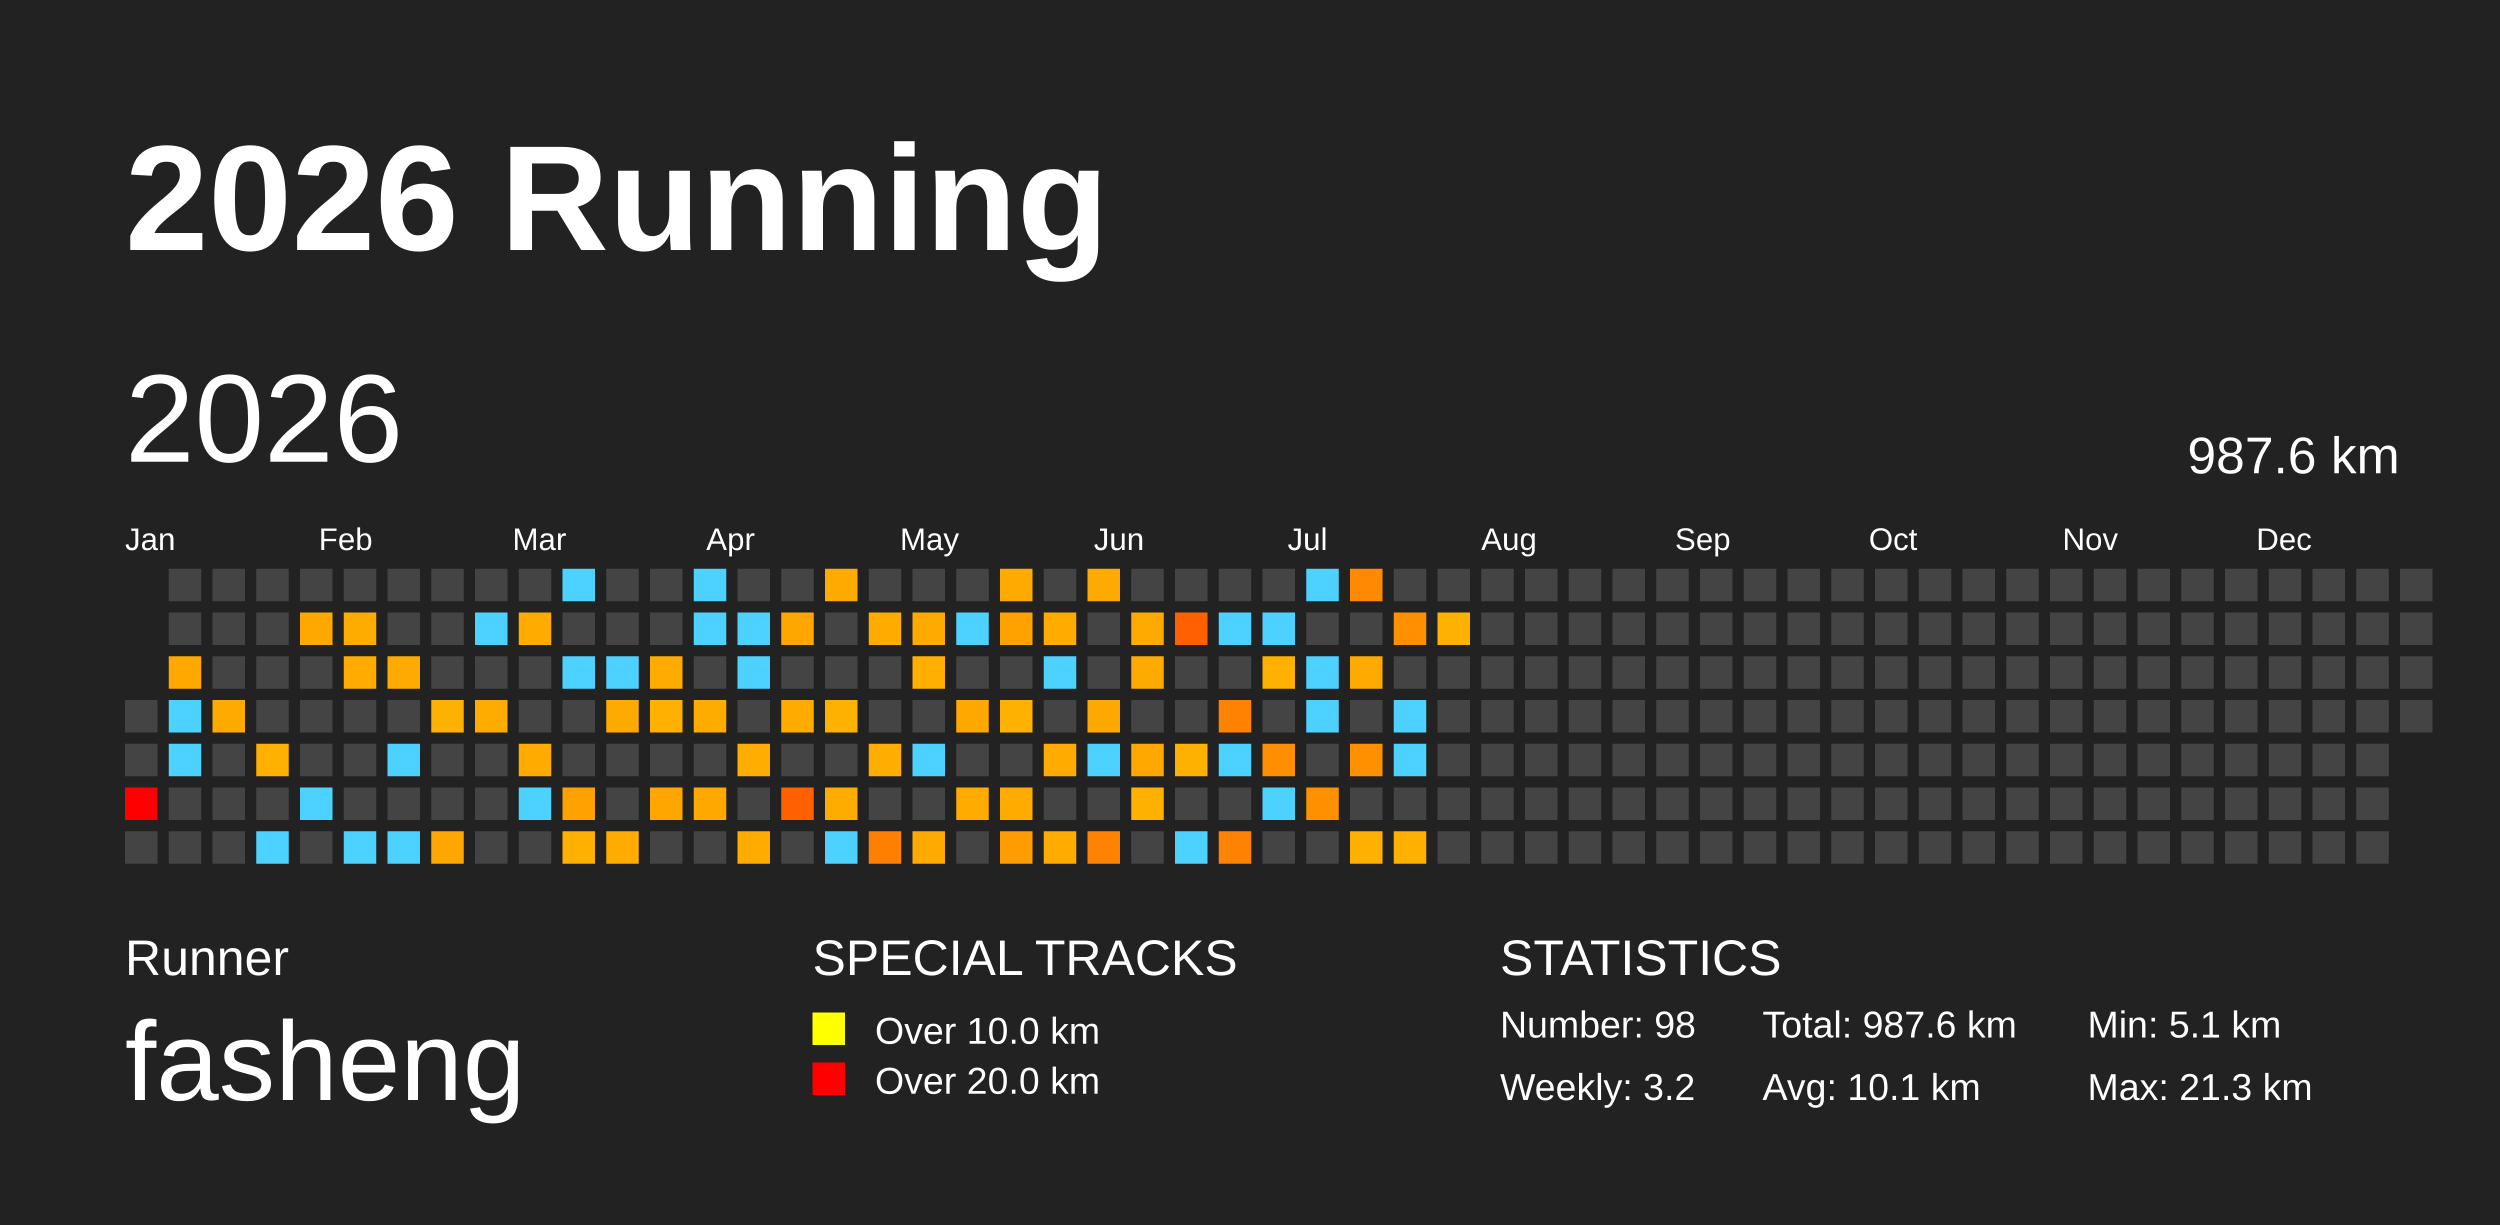
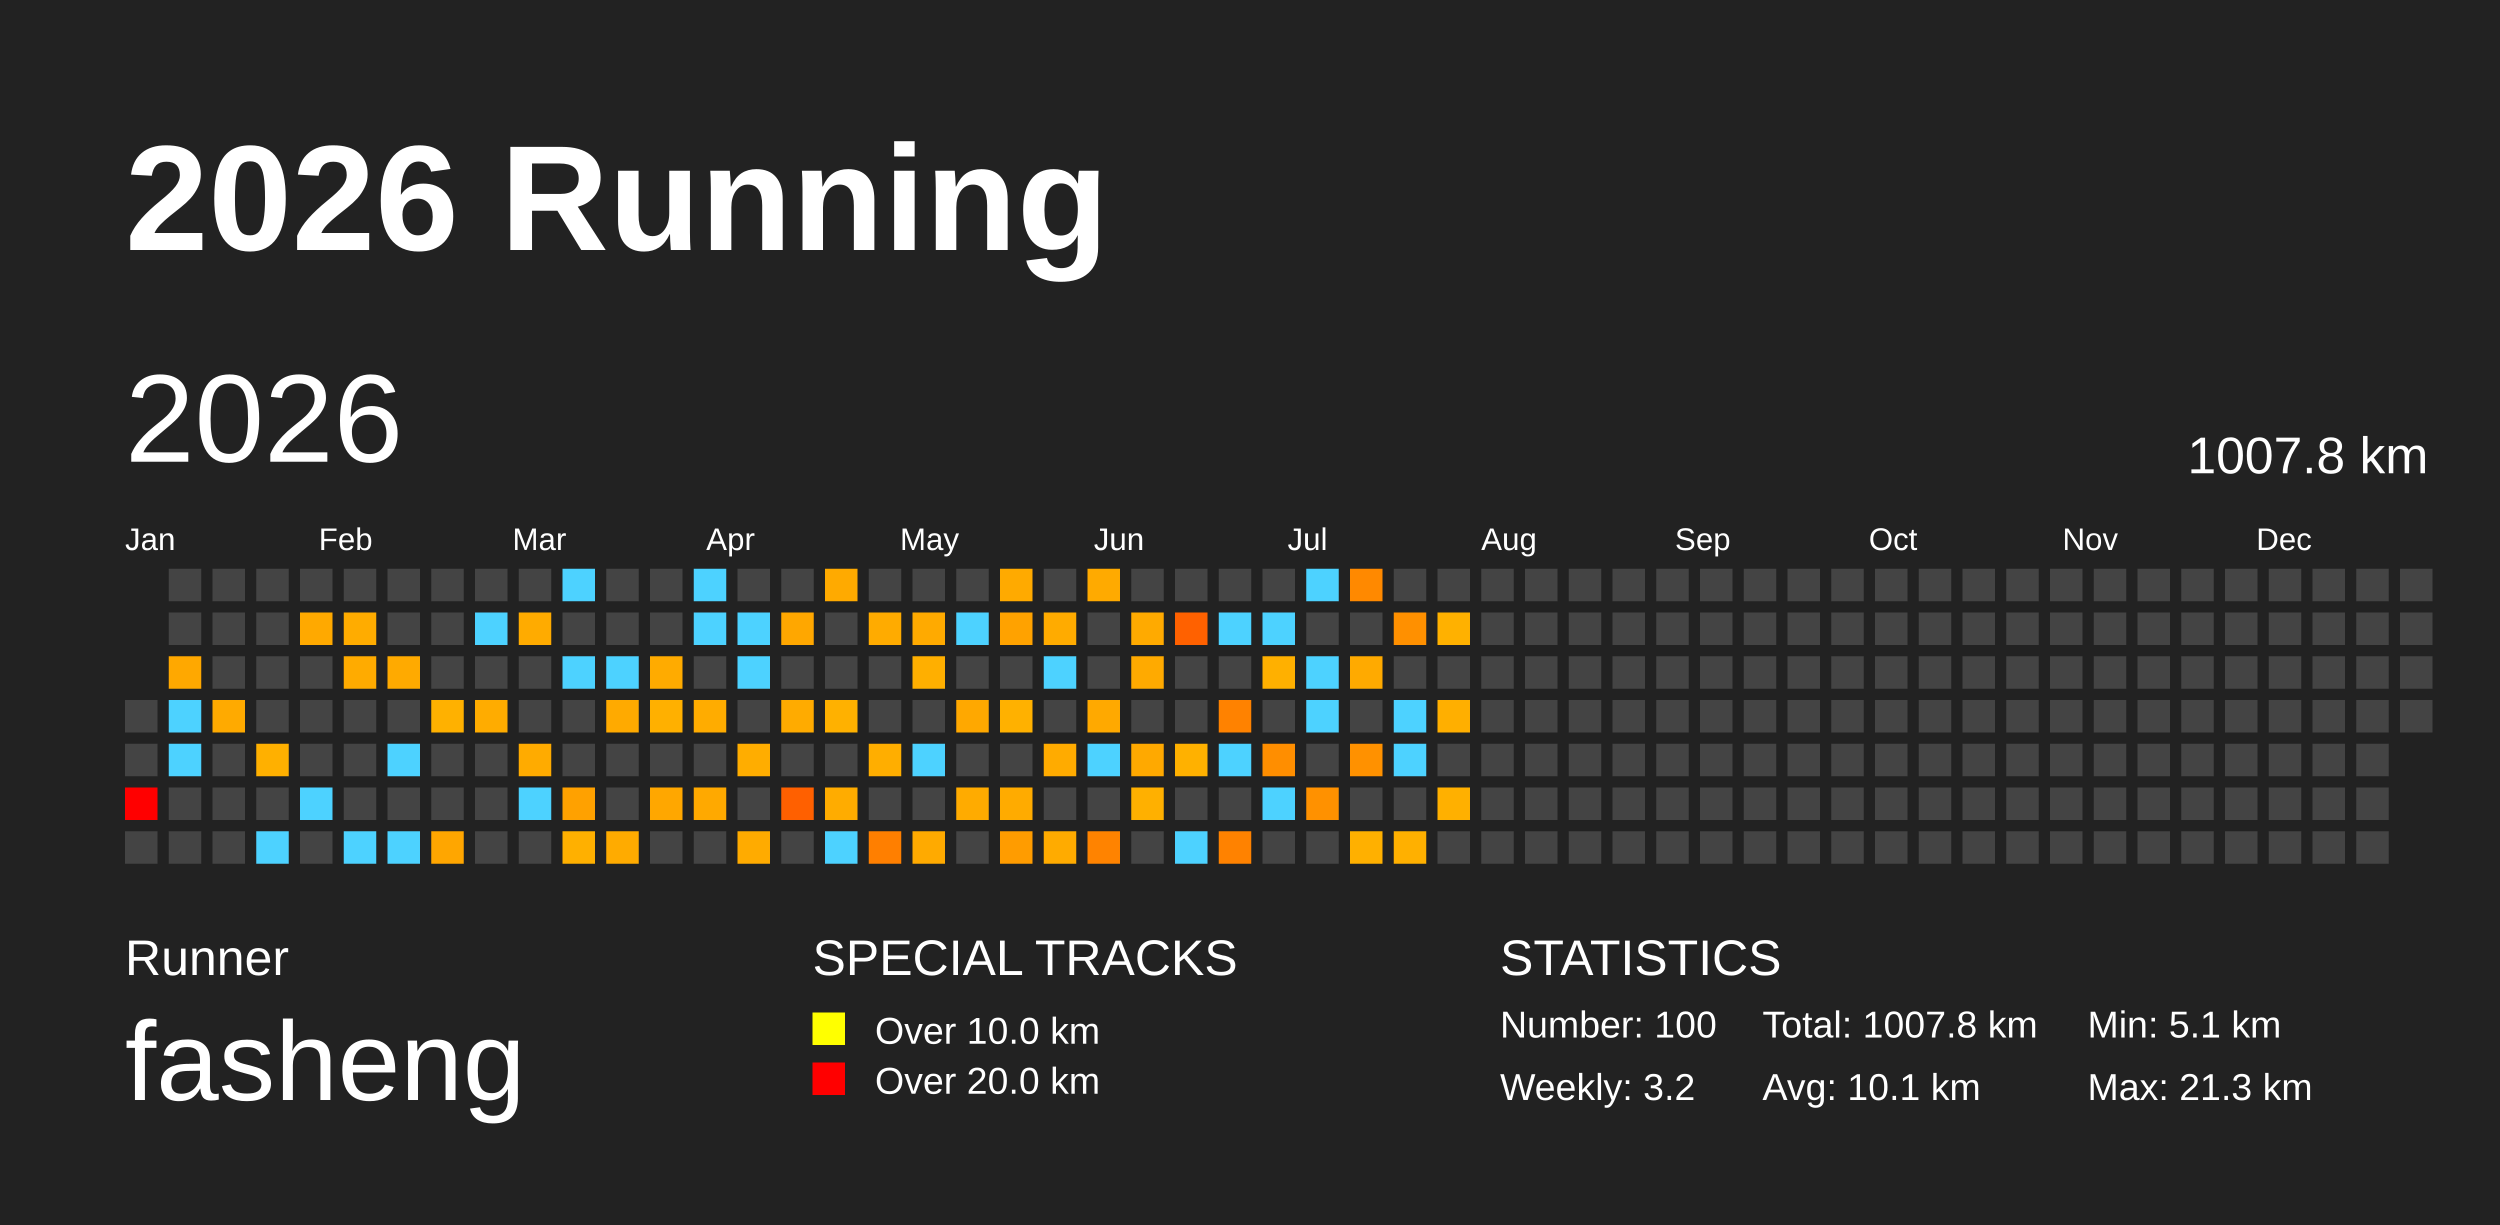
<svg xmlns="http://www.w3.org/2000/svg" baseProfile="full" height="98mm" version="1.1" viewBox="0,0,200,98" width="200mm">
  <defs />
  <rect fill="#222222" height="98" width="200" x="0" y="0" />
  <text fill="#FFFFFF" style="font-size:12px; font-family:Arial; font-weight:bold;" x="10" y="20">2026 Running</text>
  <text fill="#FFFFFF" style="font-size:4px; font-family:Arial" x="10" y="78">Runner</text>
  <text fill="#FFFFFF" style="font-size:9px; font-family:Arial" x="10" y="88">fasheng</text>
  <text fill="#FFFFFF" style="font-size:4px; font-family:Arial" x="65" y="78">SPECIAL TRACKS</text>
  <rect fill="yellow" height="2.6" width="2.6" x="65" y="81" />
  <text fill="#FFFFFF" style="font-size:3px; font-family:Arial" x="70" y="83.5">Over 10.0 km</text>
  <rect fill="red" height="2.6" width="2.6" x="65" y="85" />
  <text fill="#FFFFFF" style="font-size:3px; font-family:Arial" x="70" y="87.5">Over 20.0 km</text>
  <text fill="#FFFFFF" style="font-size:4px; font-family:Arial" x="120" y="78">STATISTICS</text>
-   <text fill="#FFFFFF" style="font-size:3px; font-family:Arial" x="120" y="83">Number: 98</text>
+   <text fill="#FFFFFF" style="font-size:3px; font-family:Arial" x="120" y="83">Number: 100</text>
  <text fill="#FFFFFF" style="font-size:3px; font-family:Arial" x="120" y="88">Weekly: 3.2</text>
-   <text fill="#FFFFFF" style="font-size:3px; font-family:Arial" x="141" y="83">Total: 987.6 km</text>
+   <text fill="#FFFFFF" style="font-size:3px; font-family:Arial" x="141" y="83">Total: 1007.8 km</text>
  <text fill="#FFFFFF" style="font-size:3px; font-family:Arial" x="141" y="88">Avg: 10.1 km</text>
  <text fill="#FFFFFF" style="font-size:3px; font-family:Arial" x="167" y="83">Min: 5.1 km</text>
  <text fill="#FFFFFF" style="font-size:3px; font-family:Arial" x="167" y="88">Max: 21.3 km</text>
  <text dominant-baseline="hanging" fill="#FFFFFF" style="font-size:10.0px; font-family:Arial;" x="10" y="30">2026</text>
-   <text dominant-baseline="hanging" fill="#FFFFFF" style="font-size:4.125px; font-family:Arial;" x="175" y="35">987.6 km</text>
+   <text dominant-baseline="hanging" fill="#FFFFFF" style="font-size:4.125px; font-family:Arial;" x="175" y="35">1007.8 km</text>
  <text fill="#FFFFFF" style="font-size:2.5px; font-family:Arial" x="10.0" y="44">Jan</text>
  <text fill="#FFFFFF" style="font-size:2.5px; font-family:Arial" x="25.5" y="44">Feb</text>
  <text fill="#FFFFFF" style="font-size:2.5px; font-family:Arial" x="41.0" y="44">Mar</text>
  <text fill="#FFFFFF" style="font-size:2.5px; font-family:Arial" x="56.5" y="44">Apr</text>
  <text fill="#FFFFFF" style="font-size:2.5px; font-family:Arial" x="72.0" y="44">May</text>
  <text fill="#FFFFFF" style="font-size:2.5px; font-family:Arial" x="87.5" y="44">Jun</text>
  <text fill="#FFFFFF" style="font-size:2.5px; font-family:Arial" x="103.0" y="44">Jul</text>
  <text fill="#FFFFFF" style="font-size:2.5px; font-family:Arial" x="118.5" y="44">Aug</text>
  <text fill="#FFFFFF" style="font-size:2.5px; font-family:Arial" x="134.0" y="44">Sep</text>
  <text fill="#FFFFFF" style="font-size:2.5px; font-family:Arial" x="149.5" y="44">Oct</text>
  <text fill="#FFFFFF" style="font-size:2.5px; font-family:Arial" x="165.0" y="44">Nov</text>
  <text fill="#FFFFFF" style="font-size:2.5px; font-family:Arial" x="180.5" y="44">Dec</text>
  <rect fill="#444444" height="2.6" width="2.6" x="10.0" y="56.0" />
  <rect fill="#444444" height="2.6" width="2.6" x="10.0" y="59.5" />
  <rect fill="red" height="2.6" width="2.6" x="10.0" y="63.0" />
  <rect fill="#444444" height="2.6" width="2.6" x="10.0" y="66.5" />
  <rect fill="#444444" height="2.6" width="2.6" x="13.5" y="45.5" />
  <rect fill="#444444" height="2.6" width="2.6" x="13.5" y="49.0" />
  <rect fill="#ffa800" height="2.6" width="2.6" x="13.5" y="52.5" />
  <rect fill="#4dd2ff" height="2.6" width="2.6" x="13.5" y="56.0" />
  <rect fill="#4dd2ff" height="2.6" width="2.6" x="13.5" y="59.5" />
  <rect fill="#444444" height="2.6" width="2.6" x="13.5" y="63.0" />
  <rect fill="#444444" height="2.6" width="2.6" x="13.5" y="66.5" />
  <rect fill="#444444" height="2.6" width="2.6" x="17.0" y="45.5" />
  <rect fill="#444444" height="2.6" width="2.6" x="17.0" y="49.0" />
  <rect fill="#444444" height="2.6" width="2.6" x="17.0" y="52.5" />
  <rect fill="#ffaa00" height="2.6" width="2.6" x="17.0" y="56.0" />
  <rect fill="#444444" height="2.6" width="2.6" x="17.0" y="59.5" />
  <rect fill="#444444" height="2.6" width="2.6" x="17.0" y="63.0" />
  <rect fill="#444444" height="2.6" width="2.6" x="17.0" y="66.5" />
  <rect fill="#444444" height="2.6" width="2.6" x="20.5" y="45.5" />
  <rect fill="#444444" height="2.6" width="2.6" x="20.5" y="49.0" />
  <rect fill="#444444" height="2.6" width="2.6" x="20.5" y="52.5" />
  <rect fill="#444444" height="2.6" width="2.6" x="20.5" y="56.0" />
  <rect fill="#ffb000" height="2.6" width="2.6" x="20.5" y="59.5" />
  <rect fill="#444444" height="2.6" width="2.6" x="20.5" y="63.0" />
  <rect fill="#4dd2ff" height="2.6" width="2.6" x="20.5" y="66.5" />
  <rect fill="#444444" height="2.6" width="2.6" x="24.0" y="45.5" />
  <rect fill="#ffa900" height="2.6" width="2.6" x="24.0" y="49.0" />
  <rect fill="#444444" height="2.6" width="2.6" x="24.0" y="52.5" />
  <rect fill="#444444" height="2.6" width="2.6" x="24.0" y="56.0" />
  <rect fill="#444444" height="2.6" width="2.6" x="24.0" y="59.5" />
  <rect fill="#4dd2ff" height="2.6" width="2.6" x="24.0" y="63.0" />
  <rect fill="#444444" height="2.6" width="2.6" x="24.0" y="66.5" />
  <rect fill="#444444" height="2.6" width="2.6" x="27.5" y="45.5" />
  <rect fill="#ffac00" height="2.6" width="2.6" x="27.5" y="49.0" />
  <rect fill="#ffab00" height="2.6" width="2.6" x="27.5" y="52.5" />
  <rect fill="#444444" height="2.6" width="2.6" x="27.5" y="56.0" />
  <rect fill="#444444" height="2.6" width="2.6" x="27.5" y="59.5" />
  <rect fill="#444444" height="2.6" width="2.6" x="27.5" y="63.0" />
  <rect fill="#4dd2ff" height="2.6" width="2.6" x="27.5" y="66.5" />
  <rect fill="#444444" height="2.6" width="2.6" x="31.0" y="45.5" />
  <rect fill="#444444" height="2.6" width="2.6" x="31.0" y="49.0" />
  <rect fill="#ffaa00" height="2.6" width="2.6" x="31.0" y="52.5" />
  <rect fill="#444444" height="2.6" width="2.6" x="31.0" y="56.0" />
  <rect fill="#4dd2ff" height="2.6" width="2.6" x="31.0" y="59.5" />
  <rect fill="#444444" height="2.6" width="2.6" x="31.0" y="63.0" />
  <rect fill="#4dd2ff" height="2.6" width="2.6" x="31.0" y="66.5" />
  <rect fill="#444444" height="2.6" width="2.6" x="34.5" y="45.5" />
  <rect fill="#444444" height="2.6" width="2.6" x="34.5" y="49.0" />
  <rect fill="#444444" height="2.6" width="2.6" x="34.5" y="52.5" />
  <rect fill="#ffb100" height="2.6" width="2.6" x="34.5" y="56.0" />
  <rect fill="#444444" height="2.6" width="2.6" x="34.5" y="59.5" />
  <rect fill="#444444" height="2.6" width="2.6" x="34.5" y="63.0" />
  <rect fill="#ffa600" height="2.6" width="2.6" x="34.5" y="66.5" />
  <rect fill="#444444" height="2.6" width="2.6" x="38.0" y="45.5" />
  <rect fill="#4dd2ff" height="2.6" width="2.6" x="38.0" y="49.0" />
  <rect fill="#444444" height="2.6" width="2.6" x="38.0" y="52.5" />
  <rect fill="#ffac00" height="2.6" width="2.6" x="38.0" y="56.0" />
  <rect fill="#444444" height="2.6" width="2.6" x="38.0" y="59.5" />
  <rect fill="#444444" height="2.6" width="2.6" x="38.0" y="63.0" />
  <rect fill="#444444" height="2.6" width="2.6" x="38.0" y="66.5" />
  <rect fill="#444444" height="2.6" width="2.6" x="41.5" y="45.5" />
  <rect fill="#ffab00" height="2.6" width="2.6" x="41.5" y="49.0" />
  <rect fill="#444444" height="2.6" width="2.6" x="41.5" y="52.5" />
  <rect fill="#444444" height="2.6" width="2.6" x="41.5" y="56.0" />
  <rect fill="#ffab00" height="2.6" width="2.6" x="41.5" y="59.5" />
  <rect fill="#4dd2ff" height="2.6" width="2.6" x="41.5" y="63.0" />
  <rect fill="#444444" height="2.6" width="2.6" x="41.5" y="66.5" />
  <rect fill="#4dd2ff" height="2.6" width="2.6" x="45.0" y="45.5" />
  <rect fill="#444444" height="2.6" width="2.6" x="45.0" y="49.0" />
  <rect fill="#4dd2ff" height="2.6" width="2.6" x="45.0" y="52.5" />
  <rect fill="#444444" height="2.6" width="2.6" x="45.0" y="56.0" />
  <rect fill="#444444" height="2.6" width="2.6" x="45.0" y="59.5" />
  <rect fill="#ffa100" height="2.6" width="2.6" x="45.0" y="63.0" />
  <rect fill="#ffb000" height="2.6" width="2.6" x="45.0" y="66.5" />
  <rect fill="#444444" height="2.6" width="2.6" x="48.5" y="45.5" />
  <rect fill="#444444" height="2.6" width="2.6" x="48.5" y="49.0" />
  <rect fill="#4dd2ff" height="2.6" width="2.6" x="48.5" y="52.5" />
  <rect fill="#ffaa00" height="2.6" width="2.6" x="48.5" y="56.0" />
  <rect fill="#444444" height="2.6" width="2.6" x="48.5" y="59.5" />
  <rect fill="#444444" height="2.6" width="2.6" x="48.5" y="63.0" />
  <rect fill="#ffab00" height="2.6" width="2.6" x="48.5" y="66.5" />
  <rect fill="#444444" height="2.6" width="2.6" x="52.0" y="45.5" />
  <rect fill="#444444" height="2.6" width="2.6" x="52.0" y="49.0" />
  <rect fill="#ffab00" height="2.6" width="2.6" x="52.0" y="52.5" />
  <rect fill="#ffb000" height="2.6" width="2.6" x="52.0" y="56.0" />
  <rect fill="#444444" height="2.6" width="2.6" x="52.0" y="59.5" />
  <rect fill="#ffa700" height="2.6" width="2.6" x="52.0" y="63.0" />
  <rect fill="#444444" height="2.6" width="2.6" x="52.0" y="66.5" />
  <rect fill="#4dd2ff" height="2.6" width="2.6" x="55.5" y="45.5" />
  <rect fill="#4dd2ff" height="2.6" width="2.6" x="55.5" y="49.0" />
  <rect fill="#444444" height="2.6" width="2.6" x="55.5" y="52.5" />
  <rect fill="#ffac00" height="2.6" width="2.6" x="55.5" y="56.0" />
  <rect fill="#444444" height="2.6" width="2.6" x="55.5" y="59.5" />
  <rect fill="#ffa900" height="2.6" width="2.6" x="55.5" y="63.0" />
  <rect fill="#444444" height="2.6" width="2.6" x="55.5" y="66.5" />
  <rect fill="#444444" height="2.6" width="2.6" x="59.0" y="45.5" />
  <rect fill="#4dd2ff" height="2.6" width="2.6" x="59.0" y="49.0" />
  <rect fill="#4dd2ff" height="2.6" width="2.6" x="59.0" y="52.5" />
  <rect fill="#444444" height="2.6" width="2.6" x="59.0" y="56.0" />
  <rect fill="#ffad00" height="2.6" width="2.6" x="59.0" y="59.5" />
  <rect fill="#444444" height="2.6" width="2.6" x="59.0" y="63.0" />
  <rect fill="#ffab00" height="2.6" width="2.6" x="59.0" y="66.5" />
  <rect fill="#444444" height="2.6" width="2.6" x="62.5" y="45.5" />
  <rect fill="#ffa700" height="2.6" width="2.6" x="62.5" y="49.0" />
  <rect fill="#444444" height="2.6" width="2.6" x="62.5" y="52.5" />
  <rect fill="#ffab00" height="2.6" width="2.6" x="62.5" y="56.0" />
  <rect fill="#444444" height="2.6" width="2.6" x="62.5" y="59.5" />
  <rect fill="#ff6000" height="2.6" width="2.6" x="62.5" y="63.0" />
  <rect fill="#444444" height="2.6" width="2.6" x="62.5" y="66.5" />
  <rect fill="#ffaa00" height="2.6" width="2.6" x="66.0" y="45.5" />
  <rect fill="#444444" height="2.6" width="2.6" x="66.0" y="49.0" />
  <rect fill="#444444" height="2.6" width="2.6" x="66.0" y="52.5" />
  <rect fill="#ffb100" height="2.6" width="2.6" x="66.0" y="56.0" />
  <rect fill="#444444" height="2.6" width="2.6" x="66.0" y="59.5" />
  <rect fill="#ffac00" height="2.6" width="2.6" x="66.0" y="63.0" />
  <rect fill="#4dd2ff" height="2.6" width="2.6" x="66.0" y="66.5" />
  <rect fill="#444444" height="2.6" width="2.6" x="69.5" y="45.5" />
  <rect fill="#ffab00" height="2.6" width="2.6" x="69.5" y="49.0" />
  <rect fill="#444444" height="2.6" width="2.6" x="69.5" y="52.5" />
  <rect fill="#444444" height="2.6" width="2.6" x="69.5" y="56.0" />
  <rect fill="#ffae00" height="2.6" width="2.6" x="69.5" y="59.5" />
  <rect fill="#444444" height="2.6" width="2.6" x="69.5" y="63.0" />
  <rect fill="#ff7f00" height="2.6" width="2.6" x="69.5" y="66.5" />
  <rect fill="#444444" height="2.6" width="2.6" x="73.0" y="45.5" />
  <rect fill="#ffaa00" height="2.6" width="2.6" x="73.0" y="49.0" />
  <rect fill="#ffaf00" height="2.6" width="2.6" x="73.0" y="52.5" />
  <rect fill="#444444" height="2.6" width="2.6" x="73.0" y="56.0" />
  <rect fill="#4dd2ff" height="2.6" width="2.6" x="73.0" y="59.5" />
  <rect fill="#444444" height="2.6" width="2.6" x="73.0" y="63.0" />
  <rect fill="#ffaa00" height="2.6" width="2.6" x="73.0" y="66.5" />
  <rect fill="#444444" height="2.6" width="2.6" x="76.5" y="45.5" />
  <rect fill="#4dd2ff" height="2.6" width="2.6" x="76.5" y="49.0" />
  <rect fill="#444444" height="2.6" width="2.6" x="76.5" y="52.5" />
  <rect fill="#ffa800" height="2.6" width="2.6" x="76.5" y="56.0" />
  <rect fill="#444444" height="2.6" width="2.6" x="76.5" y="59.5" />
  <rect fill="#ffab00" height="2.6" width="2.6" x="76.5" y="63.0" />
  <rect fill="#444444" height="2.6" width="2.6" x="76.5" y="66.5" />
  <rect fill="#ffaa00" height="2.6" width="2.6" x="80.0" y="45.5" />
  <rect fill="#ffa200" height="2.6" width="2.6" x="80.0" y="49.0" />
  <rect fill="#444444" height="2.6" width="2.6" x="80.0" y="52.5" />
  <rect fill="#ffb100" height="2.6" width="2.6" x="80.0" y="56.0" />
  <rect fill="#444444" height="2.6" width="2.6" x="80.0" y="59.5" />
  <rect fill="#ffab00" height="2.6" width="2.6" x="80.0" y="63.0" />
  <rect fill="#ff9c00" height="2.6" width="2.6" x="80.0" y="66.5" />
  <rect fill="#444444" height="2.6" width="2.6" x="83.5" y="45.5" />
  <rect fill="#ffab00" height="2.6" width="2.6" x="83.5" y="49.0" />
  <rect fill="#4dd2ff" height="2.6" width="2.6" x="83.5" y="52.5" />
  <rect fill="#444444" height="2.6" width="2.6" x="83.5" y="56.0" />
  <rect fill="#ffab00" height="2.6" width="2.6" x="83.5" y="59.5" />
  <rect fill="#444444" height="2.6" width="2.6" x="83.5" y="63.0" />
  <rect fill="#ffab00" height="2.6" width="2.6" x="83.5" y="66.5" />
  <rect fill="#ffaa00" height="2.6" width="2.6" x="87.0" y="45.5" />
  <rect fill="#444444" height="2.6" width="2.6" x="87.0" y="49.0" />
  <rect fill="#444444" height="2.6" width="2.6" x="87.0" y="52.5" />
  <rect fill="#ffa900" height="2.6" width="2.6" x="87.0" y="56.0" />
  <rect fill="#4dd2ff" height="2.6" width="2.6" x="87.0" y="59.5" />
  <rect fill="#444444" height="2.6" width="2.6" x="87.0" y="63.0" />
  <rect fill="#ff8300" height="2.6" width="2.6" x="87.0" y="66.5" />
  <rect fill="#444444" height="2.6" width="2.6" x="90.5" y="45.5" />
  <rect fill="#ffaa00" height="2.6" width="2.6" x="90.5" y="49.0" />
  <rect fill="#ffaa00" height="2.6" width="2.6" x="90.5" y="52.5" />
  <rect fill="#444444" height="2.6" width="2.6" x="90.5" y="56.0" />
  <rect fill="#ffa900" height="2.6" width="2.6" x="90.5" y="59.5" />
  <rect fill="#ffb000" height="2.6" width="2.6" x="90.5" y="63.0" />
  <rect fill="#444444" height="2.6" width="2.6" x="90.5" y="66.5" />
  <rect fill="#444444" height="2.6" width="2.6" x="94.0" y="45.5" />
  <rect fill="#ff6100" height="2.6" width="2.6" x="94.0" y="49.0" />
  <rect fill="#444444" height="2.6" width="2.6" x="94.0" y="52.5" />
  <rect fill="#444444" height="2.6" width="2.6" x="94.0" y="56.0" />
  <rect fill="#ffb100" height="2.6" width="2.6" x="94.0" y="59.5" />
  <rect fill="#444444" height="2.6" width="2.6" x="94.0" y="63.0" />
  <rect fill="#4dd2ff" height="2.6" width="2.6" x="94.0" y="66.5" />
  <rect fill="#444444" height="2.6" width="2.6" x="97.5" y="45.5" />
  <rect fill="#4dd2ff" height="2.6" width="2.6" x="97.5" y="49.0" />
  <rect fill="#444444" height="2.6" width="2.6" x="97.5" y="52.5" />
  <rect fill="#ff8200" height="2.6" width="2.6" x="97.5" y="56.0" />
  <rect fill="#4dd2ff" height="2.6" width="2.6" x="97.5" y="59.5" />
  <rect fill="#444444" height="2.6" width="2.6" x="97.5" y="63.0" />
  <rect fill="#ff8200" height="2.6" width="2.6" x="97.5" y="66.5" />
  <rect fill="#444444" height="2.6" width="2.6" x="101.0" y="45.5" />
  <rect fill="#4dd2ff" height="2.6" width="2.6" x="101.0" y="49.0" />
  <rect fill="#ffb000" height="2.6" width="2.6" x="101.0" y="52.5" />
  <rect fill="#444444" height="2.6" width="2.6" x="101.0" y="56.0" />
  <rect fill="#ff8e00" height="2.6" width="2.6" x="101.0" y="59.5" />
  <rect fill="#4dd2ff" height="2.6" width="2.6" x="101.0" y="63.0" />
  <rect fill="#444444" height="2.6" width="2.6" x="101.0" y="66.5" />
  <rect fill="#4dd2ff" height="2.6" width="2.6" x="104.5" y="45.5" />
  <rect fill="#444444" height="2.6" width="2.6" x="104.5" y="49.0" />
  <rect fill="#4dd2ff" height="2.6" width="2.6" x="104.5" y="52.5" />
  <rect fill="#4dd2ff" height="2.6" width="2.6" x="104.5" y="56.0" />
  <rect fill="#444444" height="2.6" width="2.6" x="104.5" y="59.5" />
  <rect fill="#ff9100" height="2.6" width="2.6" x="104.5" y="63.0" />
  <rect fill="#444444" height="2.6" width="2.6" x="104.5" y="66.5" />
  <rect fill="#ff8900" height="2.6" width="2.6" x="108.0" y="45.5" />
  <rect fill="#444444" height="2.6" width="2.6" x="108.0" y="49.0" />
  <rect fill="#ffaa00" height="2.6" width="2.6" x="108.0" y="52.5" />
  <rect fill="#444444" height="2.6" width="2.6" x="108.0" y="56.0" />
  <rect fill="#ff9100" height="2.6" width="2.6" x="108.0" y="59.5" />
  <rect fill="#444444" height="2.6" width="2.6" x="108.0" y="63.0" />
  <rect fill="#ffb000" height="2.6" width="2.6" x="108.0" y="66.5" />
  <rect fill="#444444" height="2.6" width="2.6" x="111.5" y="45.5" />
  <rect fill="#ff9000" height="2.6" width="2.6" x="111.5" y="49.0" />
  <rect fill="#444444" height="2.6" width="2.6" x="111.5" y="52.5" />
  <rect fill="#4dd2ff" height="2.6" width="2.6" x="111.5" y="56.0" />
  <rect fill="#4dd2ff" height="2.6" width="2.6" x="111.5" y="59.5" />
  <rect fill="#444444" height="2.6" width="2.6" x="111.5" y="63.0" />
  <rect fill="#ffb000" height="2.6" width="2.6" x="111.5" y="66.5" />
  <rect fill="#444444" height="2.6" width="2.6" x="115.0" y="45.5" />
  <rect fill="#ffb100" height="2.6" width="2.6" x="115.0" y="49.0" />
  <rect fill="#444444" height="2.6" width="2.6" x="115.0" y="52.5" />
-   <rect fill="#444444" height="2.6" width="2.6" x="115.0" y="56.0" />
+   <rect fill="#ffaf00" height="2.6" width="2.6" x="115.0" y="56.0" />
  <rect fill="#444444" height="2.6" width="2.6" x="115.0" y="59.5" />
-   <rect fill="#444444" height="2.6" width="2.6" x="115.0" y="63.0" />
+   <rect fill="#ffb000" height="2.6" width="2.6" x="115.0" y="63.0" />
  <rect fill="#444444" height="2.6" width="2.6" x="115.0" y="66.5" />
  <rect fill="#444444" height="2.6" width="2.6" x="118.5" y="45.5" />
  <rect fill="#444444" height="2.6" width="2.6" x="118.5" y="49.0" />
  <rect fill="#444444" height="2.6" width="2.6" x="118.5" y="52.5" />
  <rect fill="#444444" height="2.6" width="2.6" x="118.5" y="56.0" />
  <rect fill="#444444" height="2.6" width="2.6" x="118.5" y="59.5" />
  <rect fill="#444444" height="2.6" width="2.6" x="118.5" y="63.0" />
  <rect fill="#444444" height="2.6" width="2.6" x="118.5" y="66.5" />
  <rect fill="#444444" height="2.6" width="2.6" x="122.0" y="45.5" />
  <rect fill="#444444" height="2.6" width="2.6" x="122.0" y="49.0" />
  <rect fill="#444444" height="2.6" width="2.6" x="122.0" y="52.5" />
  <rect fill="#444444" height="2.6" width="2.6" x="122.0" y="56.0" />
  <rect fill="#444444" height="2.6" width="2.6" x="122.0" y="59.5" />
  <rect fill="#444444" height="2.6" width="2.6" x="122.0" y="63.0" />
  <rect fill="#444444" height="2.6" width="2.6" x="122.0" y="66.5" />
  <rect fill="#444444" height="2.6" width="2.6" x="125.5" y="45.5" />
  <rect fill="#444444" height="2.6" width="2.6" x="125.5" y="49.0" />
  <rect fill="#444444" height="2.6" width="2.6" x="125.5" y="52.5" />
  <rect fill="#444444" height="2.6" width="2.6" x="125.5" y="56.0" />
  <rect fill="#444444" height="2.6" width="2.6" x="125.5" y="59.5" />
  <rect fill="#444444" height="2.6" width="2.6" x="125.5" y="63.0" />
  <rect fill="#444444" height="2.6" width="2.6" x="125.5" y="66.5" />
  <rect fill="#444444" height="2.6" width="2.6" x="129.0" y="45.5" />
  <rect fill="#444444" height="2.6" width="2.6" x="129.0" y="49.0" />
  <rect fill="#444444" height="2.6" width="2.6" x="129.0" y="52.5" />
  <rect fill="#444444" height="2.6" width="2.6" x="129.0" y="56.0" />
  <rect fill="#444444" height="2.6" width="2.6" x="129.0" y="59.5" />
  <rect fill="#444444" height="2.6" width="2.6" x="129.0" y="63.0" />
  <rect fill="#444444" height="2.6" width="2.6" x="129.0" y="66.5" />
  <rect fill="#444444" height="2.6" width="2.6" x="132.5" y="45.5" />
  <rect fill="#444444" height="2.6" width="2.6" x="132.5" y="49.0" />
  <rect fill="#444444" height="2.6" width="2.6" x="132.5" y="52.5" />
  <rect fill="#444444" height="2.6" width="2.6" x="132.5" y="56.0" />
  <rect fill="#444444" height="2.6" width="2.6" x="132.5" y="59.5" />
  <rect fill="#444444" height="2.6" width="2.6" x="132.5" y="63.0" />
  <rect fill="#444444" height="2.6" width="2.6" x="132.5" y="66.5" />
  <rect fill="#444444" height="2.6" width="2.6" x="136.0" y="45.5" />
  <rect fill="#444444" height="2.6" width="2.6" x="136.0" y="49.0" />
  <rect fill="#444444" height="2.6" width="2.6" x="136.0" y="52.5" />
  <rect fill="#444444" height="2.6" width="2.6" x="136.0" y="56.0" />
  <rect fill="#444444" height="2.6" width="2.6" x="136.0" y="59.5" />
  <rect fill="#444444" height="2.6" width="2.6" x="136.0" y="63.0" />
  <rect fill="#444444" height="2.6" width="2.6" x="136.0" y="66.5" />
  <rect fill="#444444" height="2.6" width="2.6" x="139.5" y="45.5" />
  <rect fill="#444444" height="2.6" width="2.6" x="139.5" y="49.0" />
  <rect fill="#444444" height="2.6" width="2.6" x="139.5" y="52.5" />
  <rect fill="#444444" height="2.6" width="2.6" x="139.5" y="56.0" />
  <rect fill="#444444" height="2.6" width="2.6" x="139.5" y="59.5" />
  <rect fill="#444444" height="2.6" width="2.6" x="139.5" y="63.0" />
  <rect fill="#444444" height="2.6" width="2.6" x="139.5" y="66.5" />
  <rect fill="#444444" height="2.6" width="2.6" x="143.0" y="45.5" />
  <rect fill="#444444" height="2.6" width="2.6" x="143.0" y="49.0" />
  <rect fill="#444444" height="2.6" width="2.6" x="143.0" y="52.5" />
  <rect fill="#444444" height="2.6" width="2.6" x="143.0" y="56.0" />
  <rect fill="#444444" height="2.6" width="2.6" x="143.0" y="59.5" />
  <rect fill="#444444" height="2.6" width="2.6" x="143.0" y="63.0" />
  <rect fill="#444444" height="2.6" width="2.6" x="143.0" y="66.5" />
  <rect fill="#444444" height="2.6" width="2.6" x="146.5" y="45.5" />
  <rect fill="#444444" height="2.6" width="2.6" x="146.5" y="49.0" />
  <rect fill="#444444" height="2.6" width="2.6" x="146.5" y="52.5" />
  <rect fill="#444444" height="2.6" width="2.6" x="146.5" y="56.0" />
  <rect fill="#444444" height="2.6" width="2.6" x="146.5" y="59.5" />
  <rect fill="#444444" height="2.6" width="2.6" x="146.5" y="63.0" />
  <rect fill="#444444" height="2.6" width="2.6" x="146.5" y="66.5" />
  <rect fill="#444444" height="2.6" width="2.6" x="150.0" y="45.5" />
  <rect fill="#444444" height="2.6" width="2.6" x="150.0" y="49.0" />
  <rect fill="#444444" height="2.6" width="2.6" x="150.0" y="52.5" />
  <rect fill="#444444" height="2.6" width="2.6" x="150.0" y="56.0" />
  <rect fill="#444444" height="2.6" width="2.6" x="150.0" y="59.5" />
  <rect fill="#444444" height="2.6" width="2.6" x="150.0" y="63.0" />
  <rect fill="#444444" height="2.6" width="2.6" x="150.0" y="66.5" />
  <rect fill="#444444" height="2.6" width="2.6" x="153.5" y="45.5" />
  <rect fill="#444444" height="2.6" width="2.6" x="153.5" y="49.0" />
  <rect fill="#444444" height="2.6" width="2.6" x="153.5" y="52.5" />
  <rect fill="#444444" height="2.6" width="2.6" x="153.5" y="56.0" />
  <rect fill="#444444" height="2.6" width="2.6" x="153.5" y="59.5" />
  <rect fill="#444444" height="2.6" width="2.6" x="153.5" y="63.0" />
  <rect fill="#444444" height="2.6" width="2.6" x="153.5" y="66.5" />
  <rect fill="#444444" height="2.6" width="2.6" x="157.0" y="45.5" />
  <rect fill="#444444" height="2.6" width="2.6" x="157.0" y="49.0" />
  <rect fill="#444444" height="2.6" width="2.6" x="157.0" y="52.5" />
  <rect fill="#444444" height="2.6" width="2.6" x="157.0" y="56.0" />
  <rect fill="#444444" height="2.6" width="2.6" x="157.0" y="59.5" />
  <rect fill="#444444" height="2.6" width="2.6" x="157.0" y="63.0" />
  <rect fill="#444444" height="2.6" width="2.6" x="157.0" y="66.5" />
  <rect fill="#444444" height="2.6" width="2.6" x="160.5" y="45.5" />
  <rect fill="#444444" height="2.6" width="2.6" x="160.5" y="49.0" />
  <rect fill="#444444" height="2.6" width="2.6" x="160.5" y="52.5" />
  <rect fill="#444444" height="2.6" width="2.6" x="160.5" y="56.0" />
  <rect fill="#444444" height="2.6" width="2.6" x="160.5" y="59.5" />
  <rect fill="#444444" height="2.6" width="2.6" x="160.5" y="63.0" />
  <rect fill="#444444" height="2.6" width="2.6" x="160.5" y="66.5" />
  <rect fill="#444444" height="2.6" width="2.6" x="164.0" y="45.5" />
  <rect fill="#444444" height="2.6" width="2.6" x="164.0" y="49.0" />
  <rect fill="#444444" height="2.6" width="2.6" x="164.0" y="52.5" />
  <rect fill="#444444" height="2.6" width="2.6" x="164.0" y="56.0" />
  <rect fill="#444444" height="2.6" width="2.6" x="164.0" y="59.5" />
  <rect fill="#444444" height="2.6" width="2.6" x="164.0" y="63.0" />
  <rect fill="#444444" height="2.6" width="2.6" x="164.0" y="66.5" />
  <rect fill="#444444" height="2.6" width="2.6" x="167.5" y="45.5" />
  <rect fill="#444444" height="2.6" width="2.6" x="167.5" y="49.0" />
  <rect fill="#444444" height="2.6" width="2.6" x="167.5" y="52.5" />
  <rect fill="#444444" height="2.6" width="2.6" x="167.5" y="56.0" />
  <rect fill="#444444" height="2.6" width="2.6" x="167.5" y="59.5" />
  <rect fill="#444444" height="2.6" width="2.6" x="167.5" y="63.0" />
  <rect fill="#444444" height="2.6" width="2.6" x="167.5" y="66.5" />
  <rect fill="#444444" height="2.6" width="2.6" x="171.0" y="45.5" />
  <rect fill="#444444" height="2.6" width="2.6" x="171.0" y="49.0" />
  <rect fill="#444444" height="2.6" width="2.6" x="171.0" y="52.5" />
  <rect fill="#444444" height="2.6" width="2.6" x="171.0" y="56.0" />
  <rect fill="#444444" height="2.6" width="2.6" x="171.0" y="59.5" />
  <rect fill="#444444" height="2.6" width="2.6" x="171.0" y="63.0" />
  <rect fill="#444444" height="2.6" width="2.6" x="171.0" y="66.5" />
  <rect fill="#444444" height="2.6" width="2.6" x="174.5" y="45.5" />
  <rect fill="#444444" height="2.6" width="2.6" x="174.5" y="49.0" />
  <rect fill="#444444" height="2.6" width="2.6" x="174.5" y="52.5" />
  <rect fill="#444444" height="2.6" width="2.6" x="174.5" y="56.0" />
  <rect fill="#444444" height="2.6" width="2.6" x="174.5" y="59.5" />
  <rect fill="#444444" height="2.6" width="2.6" x="174.5" y="63.0" />
  <rect fill="#444444" height="2.6" width="2.6" x="174.5" y="66.5" />
  <rect fill="#444444" height="2.6" width="2.6" x="178.0" y="45.5" />
  <rect fill="#444444" height="2.6" width="2.6" x="178.0" y="49.0" />
  <rect fill="#444444" height="2.6" width="2.6" x="178.0" y="52.5" />
  <rect fill="#444444" height="2.6" width="2.6" x="178.0" y="56.0" />
  <rect fill="#444444" height="2.6" width="2.6" x="178.0" y="59.5" />
  <rect fill="#444444" height="2.6" width="2.6" x="178.0" y="63.0" />
  <rect fill="#444444" height="2.6" width="2.6" x="178.0" y="66.5" />
  <rect fill="#444444" height="2.6" width="2.6" x="181.5" y="45.5" />
  <rect fill="#444444" height="2.6" width="2.6" x="181.5" y="49.0" />
  <rect fill="#444444" height="2.6" width="2.6" x="181.5" y="52.5" />
  <rect fill="#444444" height="2.6" width="2.6" x="181.5" y="56.0" />
  <rect fill="#444444" height="2.6" width="2.6" x="181.5" y="59.5" />
  <rect fill="#444444" height="2.6" width="2.6" x="181.5" y="63.0" />
  <rect fill="#444444" height="2.6" width="2.6" x="181.5" y="66.5" />
  <rect fill="#444444" height="2.6" width="2.6" x="185.0" y="45.5" />
  <rect fill="#444444" height="2.6" width="2.6" x="185.0" y="49.0" />
  <rect fill="#444444" height="2.6" width="2.6" x="185.0" y="52.5" />
  <rect fill="#444444" height="2.6" width="2.6" x="185.0" y="56.0" />
  <rect fill="#444444" height="2.6" width="2.6" x="185.0" y="59.5" />
  <rect fill="#444444" height="2.6" width="2.6" x="185.0" y="63.0" />
  <rect fill="#444444" height="2.6" width="2.6" x="185.0" y="66.5" />
  <rect fill="#444444" height="2.6" width="2.6" x="188.5" y="45.5" />
  <rect fill="#444444" height="2.6" width="2.6" x="188.5" y="49.0" />
  <rect fill="#444444" height="2.6" width="2.6" x="188.5" y="52.5" />
  <rect fill="#444444" height="2.6" width="2.6" x="188.5" y="56.0" />
  <rect fill="#444444" height="2.6" width="2.6" x="188.5" y="59.5" />
  <rect fill="#444444" height="2.6" width="2.6" x="188.5" y="63.0" />
  <rect fill="#444444" height="2.6" width="2.6" x="188.5" y="66.5" />
  <rect fill="#444444" height="2.6" width="2.6" x="192.0" y="45.5" />
  <rect fill="#444444" height="2.6" width="2.6" x="192.0" y="49.0" />
  <rect fill="#444444" height="2.6" width="2.6" x="192.0" y="52.5" />
  <rect fill="#444444" height="2.6" width="2.6" x="192.0" y="56.0" />
</svg>
